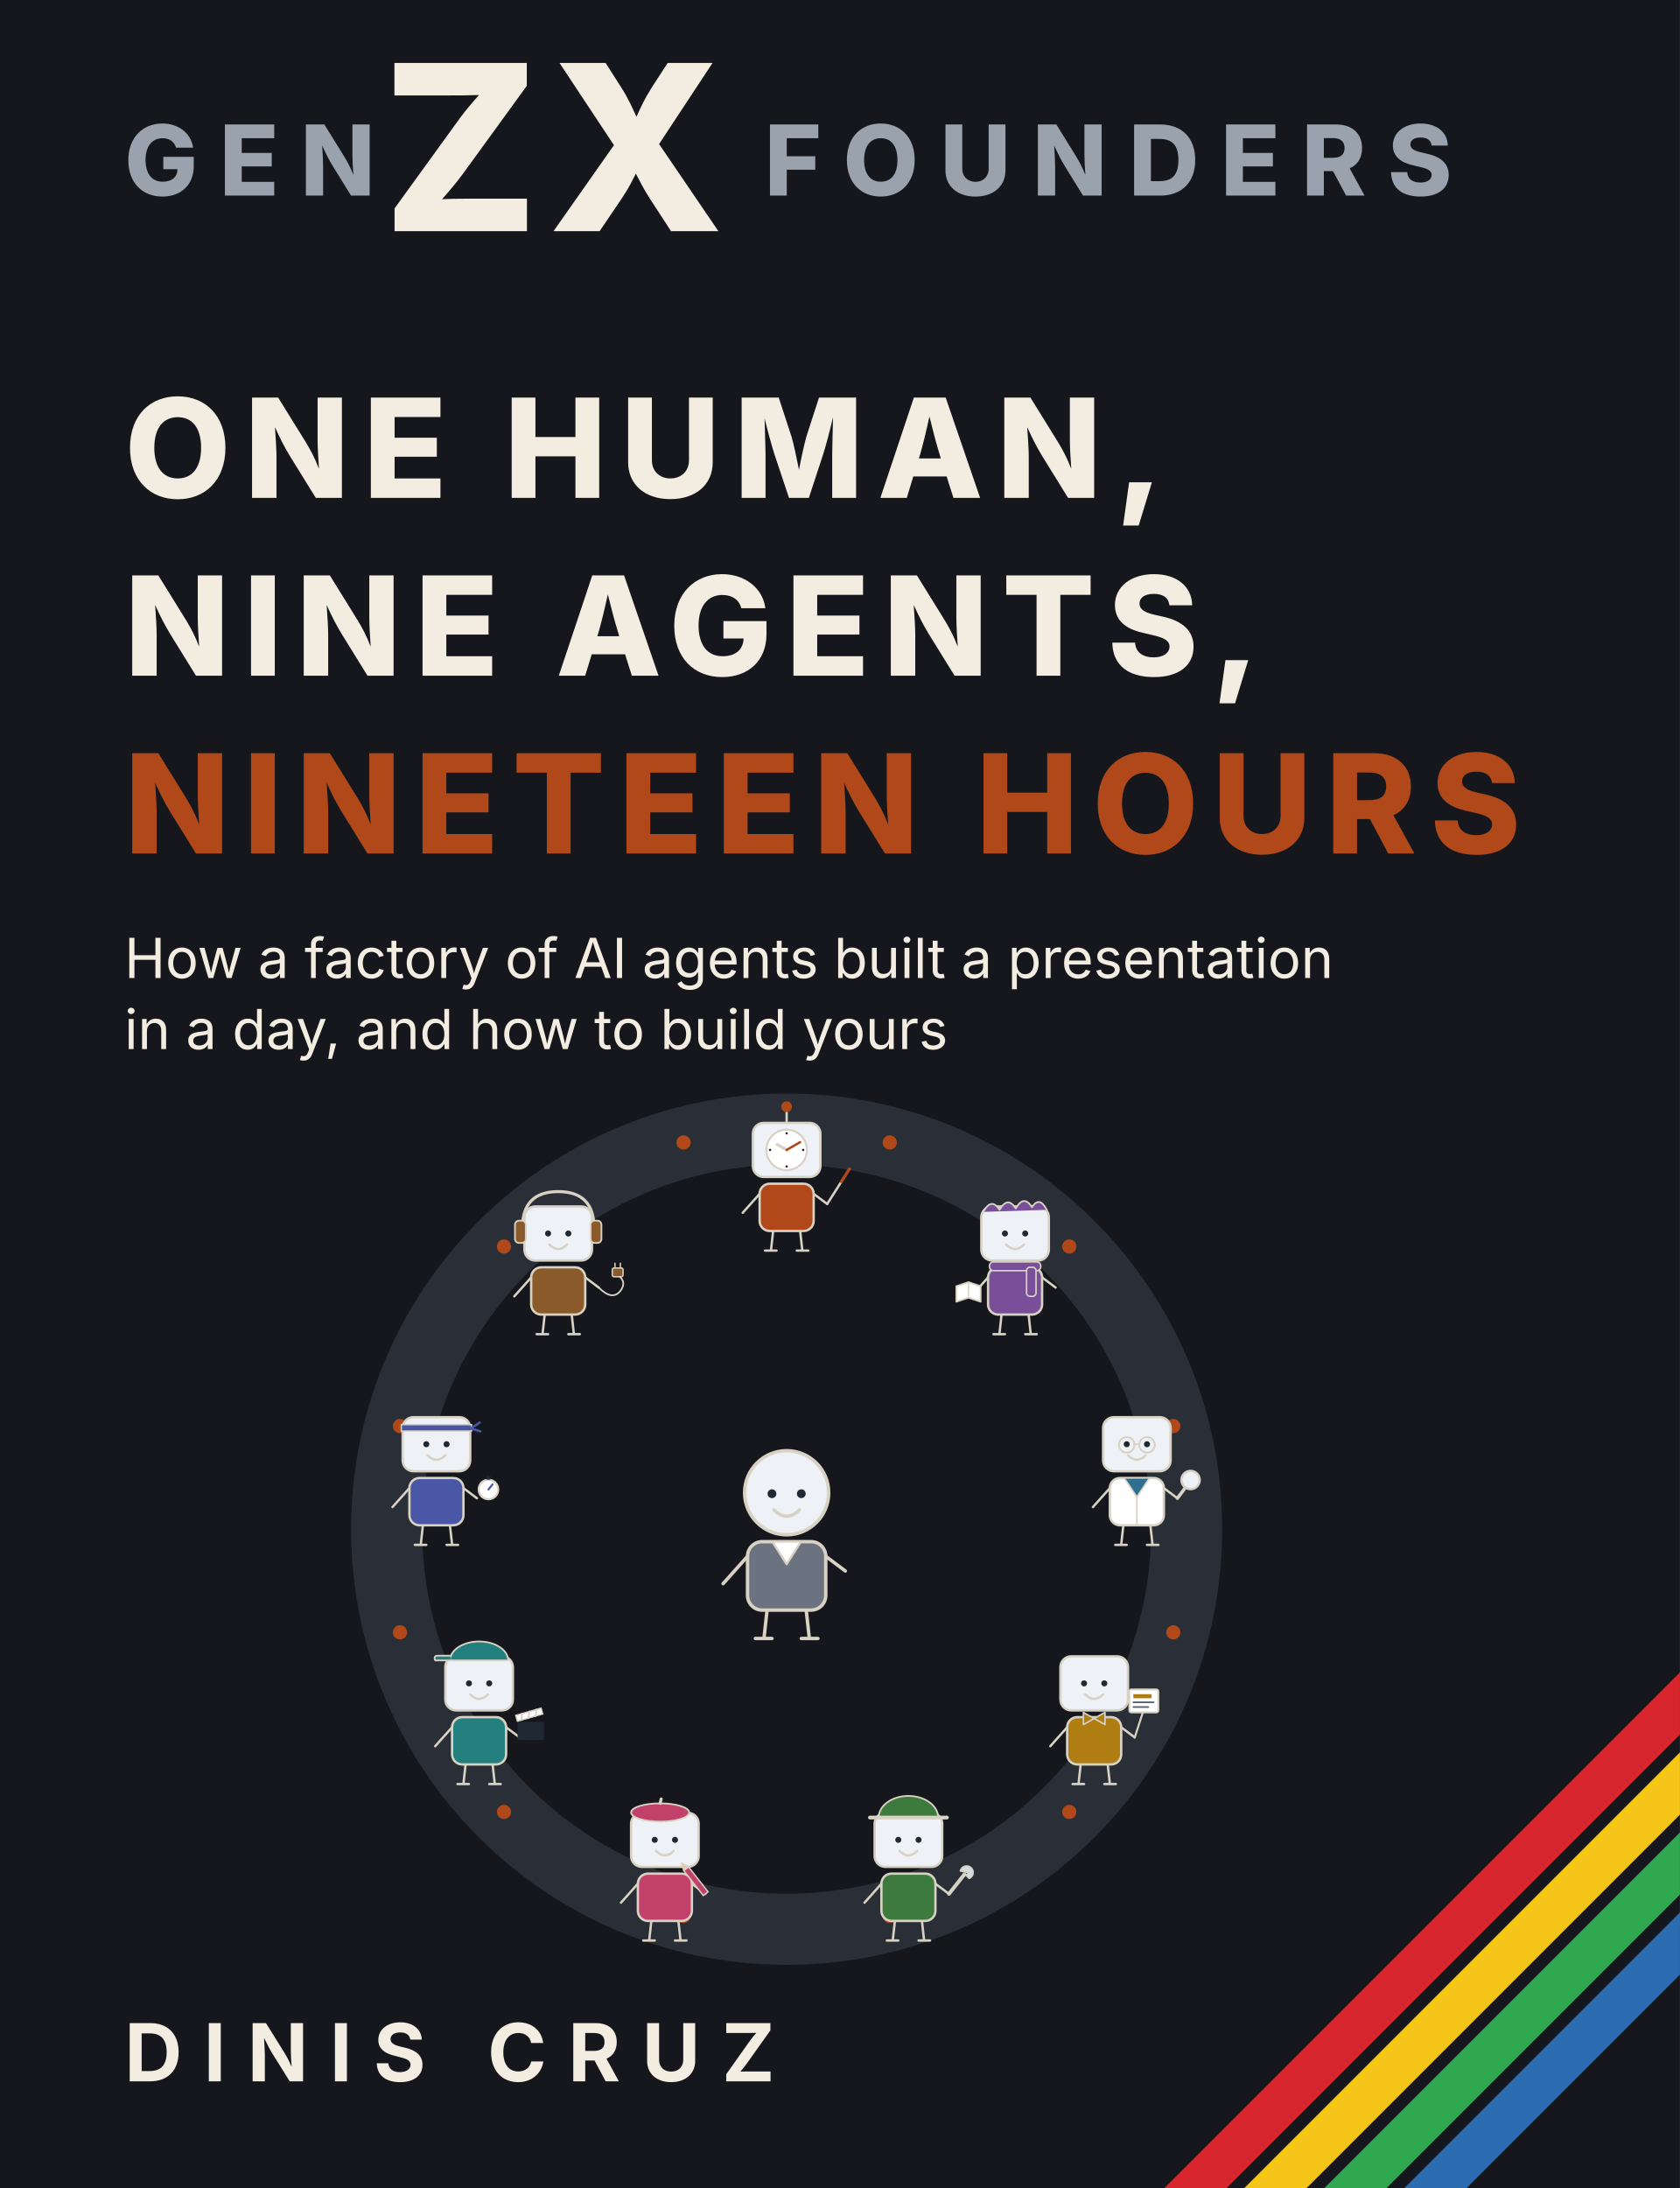
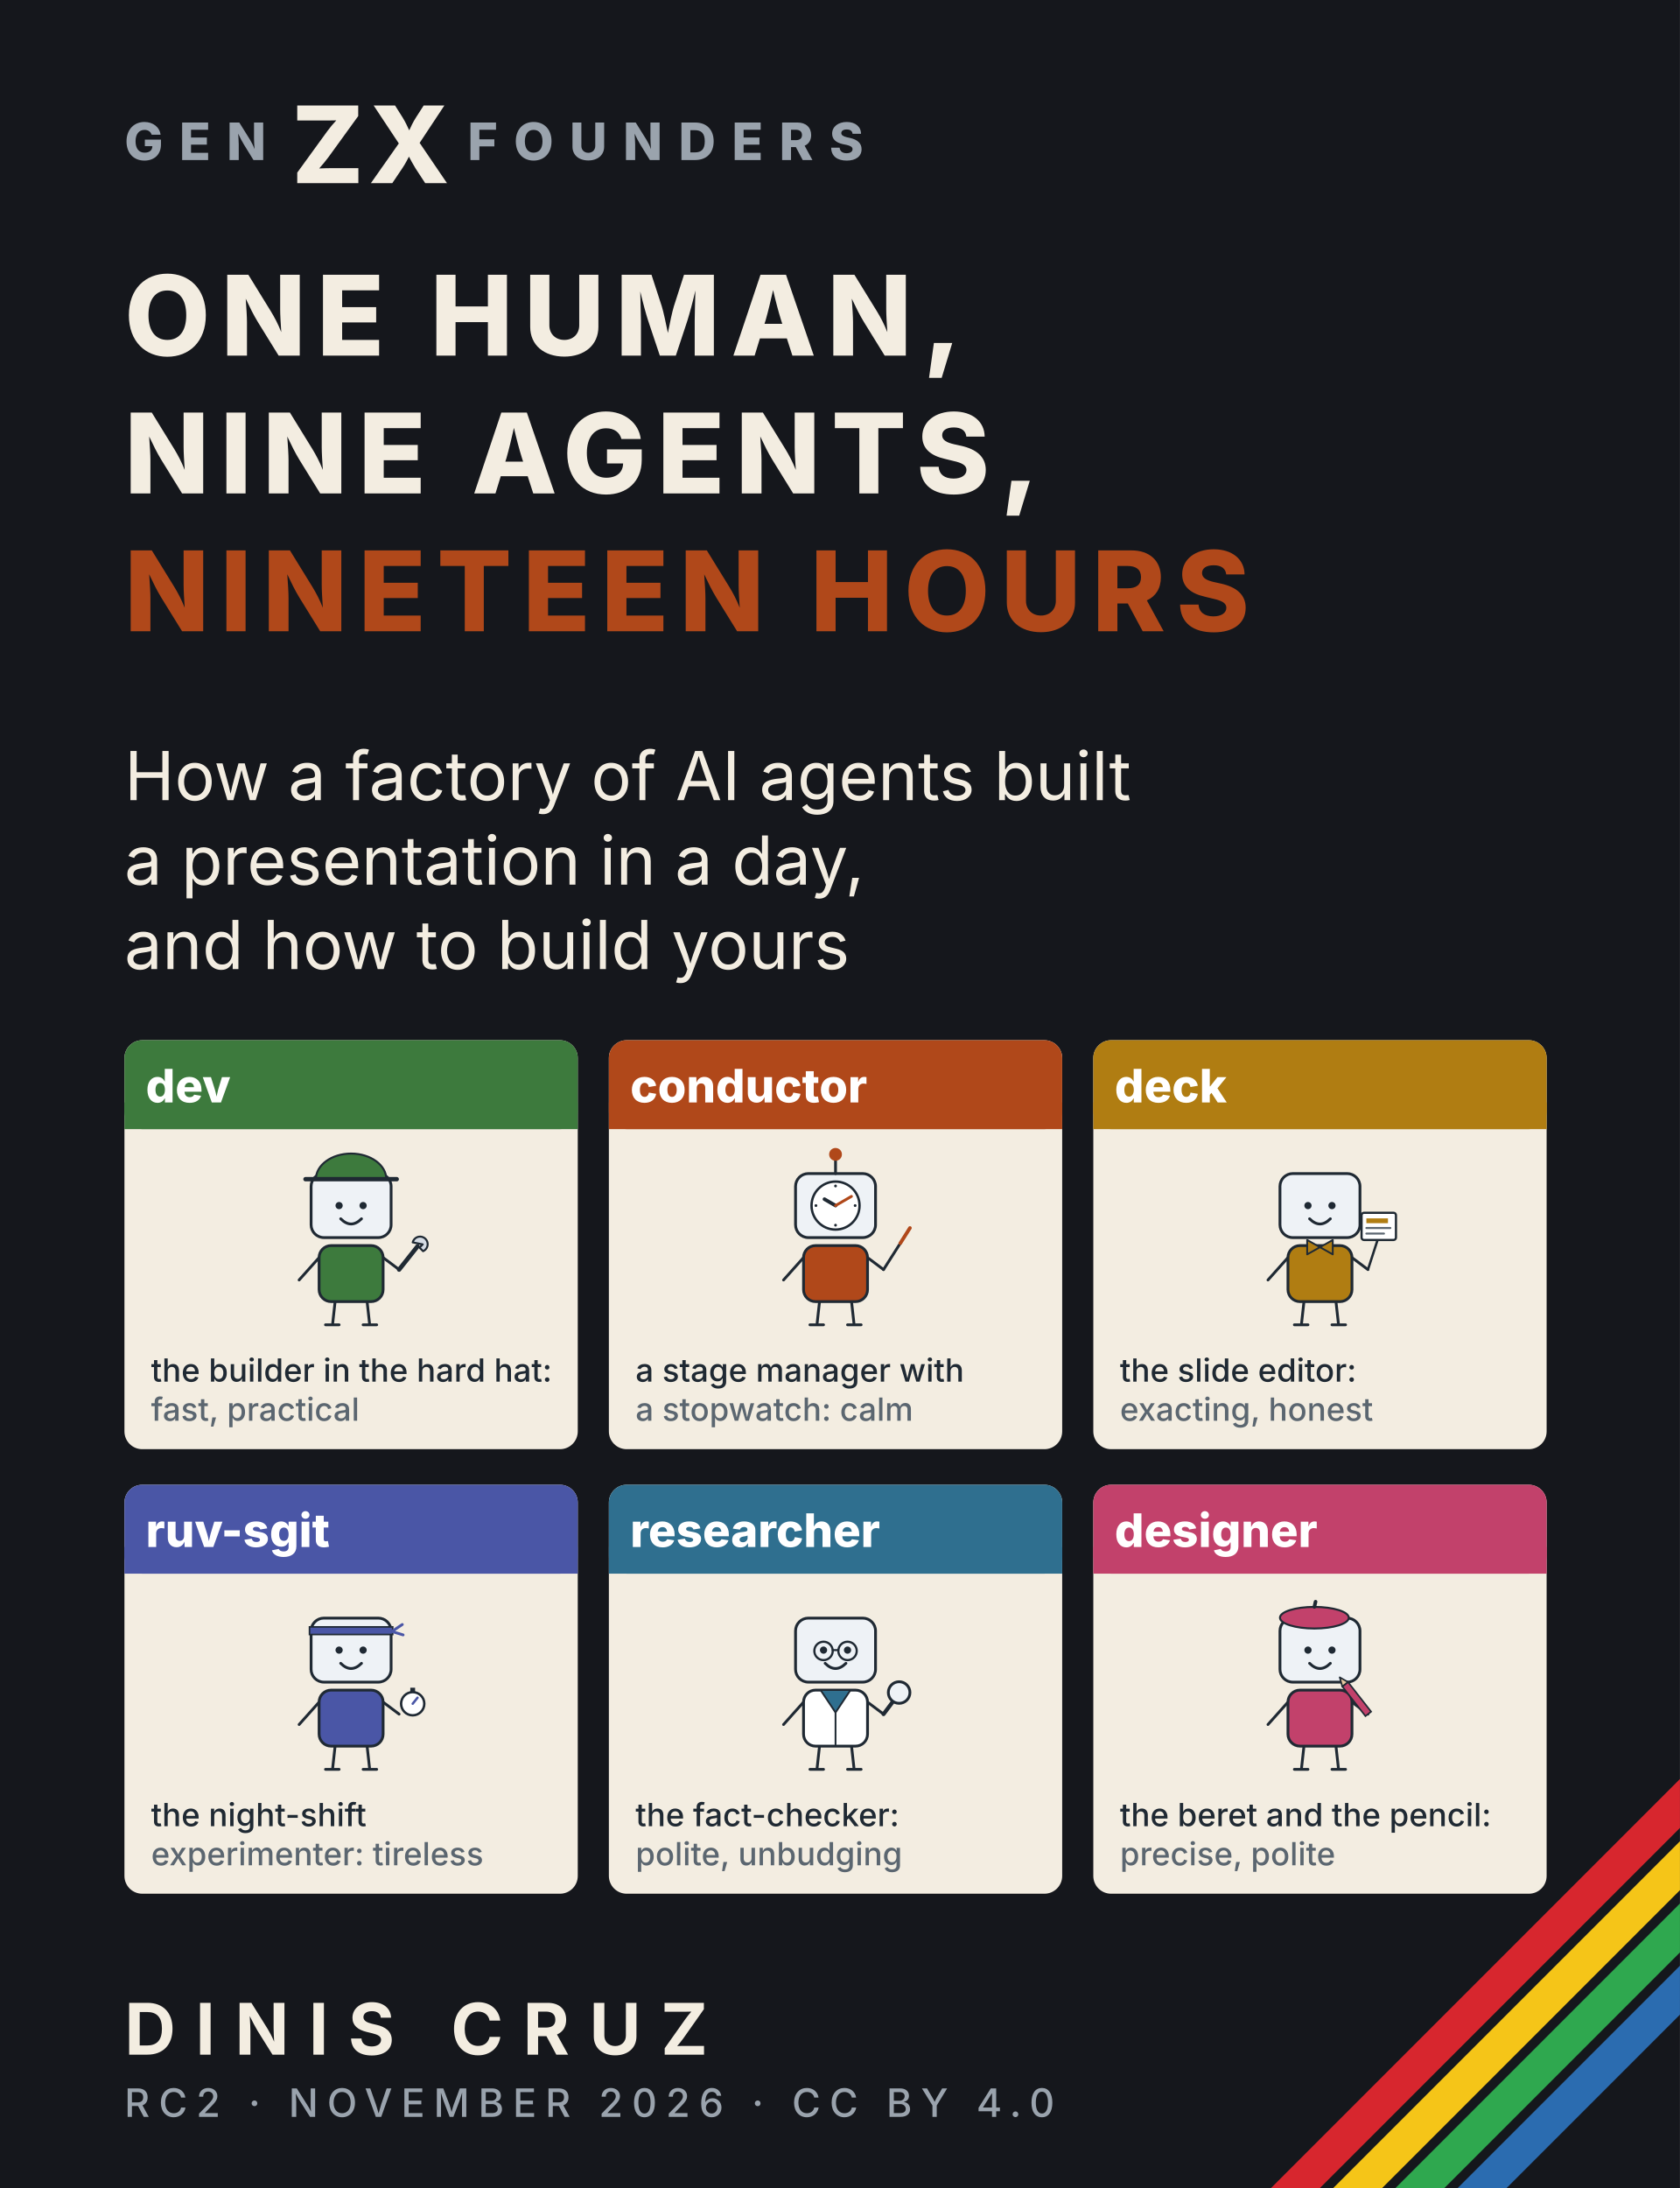
- <svg xmlns="http://www.w3.org/2000/svg" width="189.0mm" height="246.1mm" viewBox="0 0 189.0 246.1" role="img" aria-label="Cover: One Human, Nine Agents, Nineteen Hours. How a factory of AI agents built a presentation in a day, and how to build yours. Gen ZX Founders. Dinis Cruz.">
+ <svg xmlns="http://www.w3.org/2000/svg" width="189.0mm" height="246.1mm" viewBox="0 0 189.0 246.1" role="img" aria-label="Cover: Gen ZX Founders. One Human, Nine Agents, Nineteen Hours. How a factory of AI agents built a presentation in a day, and how to build yours. Six of the cast: dev, conductor, deck, ruv-sgit, researcher, designer. Dinis Cruz. RC2, November 2026, CC BY 4.0.">
  <rect width="189.0" height="246.1" fill="#15171c" />
-   <circle cx="88.5" cy="172" r="45" fill="none" stroke="#2a2e36" stroke-width="8" />
-   <circle cx="132.0" cy="183.6" r=".8" fill="#b0481a" />
-   <circle cx="120.3" cy="203.8" r=".8" fill="#b0481a" />
-   <circle cx="100.1" cy="215.5" r=".8" fill="#b0481a" />
-   <circle cx="76.9" cy="215.5" r=".8" fill="#b0481a" />
-   <circle cx="56.7" cy="203.8" r=".8" fill="#b0481a" />
-   <circle cx="45.0" cy="183.6" r=".8" fill="#b0481a" />
-   <circle cx="45.0" cy="160.4" r=".8" fill="#b0481a" />
-   <circle cx="56.7" cy="140.2" r=".8" fill="#b0481a" />
-   <circle cx="76.9" cy="128.5" r=".8" fill="#b0481a" />
-   <circle cx="100.1" cy="128.5" r=".8" fill="#b0481a" />
-   <circle cx="120.3" cy="140.2" r=".8" fill="#b0481a" />
-   <circle cx="132.0" cy="160.4" r=".8" fill="#b0481a" />
-   <g transform="translate(80.9 122.5) scale(0.38)">
-     <line x1="12.00" y1="31.00" x2="7.00" y2="36.60" stroke="#d8d2c4" stroke-width="0.7" stroke-linecap="round" />
-     <line x1="28.00" y1="31.00" x2="32.00" y2="34.00" stroke="#d8d2c4" stroke-width="0.7" stroke-linecap="round" />
-     <line x1="16.00" y1="42.00" x2="15.40" y2="47.40" stroke="#d8d2c4" stroke-width="0.7" stroke-linecap="round" />
-     <line x1="24.00" y1="42.00" x2="24.60" y2="47.40" stroke="#d8d2c4" stroke-width="0.7" stroke-linecap="round" />
-     <line x1="13.60" y1="47.80" x2="17.00" y2="47.80" stroke="#d8d2c4" stroke-width="0.7" stroke-linecap="round" />
-     <line x1="23.00" y1="47.80" x2="26.40" y2="47.80" stroke="#d8d2c4" stroke-width="0.7" stroke-linecap="round" />
-     <rect x="12" y="28" width="16" height="14" rx="3" fill="#b0481a" stroke="#d8d2c4" stroke-width="0.7" />
-     <rect x="10" y="10" width="20" height="16" rx="3.2" fill="#eef2f6" stroke="#d8d2c4" stroke-width="0.7" />
-     <circle cx="20" cy="18" r="6" fill="#ffffff" stroke="#d8d2c4" stroke-width=".6" />
+   <text x="14.0" y="18.0" font-family="Inter, Helvetica, Arial, sans-serif" font-size="5.8" font-weight="800" fill="#9aa3ad" text-anchor="start" letter-spacing="1.8">GEN</text>
+   <text x="32.8" y="20.6" font-family="Inter, Helvetica, Arial, sans-serif" font-size="12" font-weight="800" fill="#f3ede1" text-anchor="start" letter-spacing="0.5">ZX</text>
+   <text x="52.6" y="18.0" font-family="Inter, Helvetica, Arial, sans-serif" font-size="5.8" font-weight="800" fill="#9aa3ad" text-anchor="start" letter-spacing="1.8">FOUNDERS</text>
+   <text x="14.0" y="40.0" font-family="Inter, Helvetica, Arial, sans-serif" font-size="12.5" font-weight="800" fill="#f3ede1" text-anchor="start" letter-spacing="1.2">ONE HUMAN,</text>
+   <text x="14.0" y="55.5" font-family="Inter, Helvetica, Arial, sans-serif" font-size="12.5" font-weight="800" fill="#f3ede1" text-anchor="start" letter-spacing="1.2">NINE AGENTS,</text>
+   <text x="14.0" y="71.0" font-family="Inter, Helvetica, Arial, sans-serif" font-size="12.5" font-weight="800" fill="#b0481a" text-anchor="start" letter-spacing="1.2">NINETEEN HOURS</text>
+   <text x="14.0" y="90.0" font-family="Inter, Helvetica, Arial, sans-serif" font-size="7.6" font-weight="400" fill="#f3ede1" text-anchor="start" letter-spacing="0">How a factory of AI agents built</text>
+   <text x="14.0" y="99.5" font-family="Inter, Helvetica, Arial, sans-serif" font-size="7.6" font-weight="400" fill="#f3ede1" text-anchor="start" letter-spacing="0">a presentation in a day,</text>
+   <text x="14.0" y="109.0" font-family="Inter, Helvetica, Arial, sans-serif" font-size="7.6" font-weight="400" fill="#f3ede1" text-anchor="start" letter-spacing="0">and how to build yours</text>
+   <rect x="14.0" y="117" width="51" height="46" rx="2" fill="#f3ede1" />
+   <rect x="14.0" y="117" width="51" height="10" rx="2" fill="#3d7a3d" />
+   <rect x="14.0" y="124" width="51" height="3" fill="#3d7a3d" />
+   <text x="16.4" y="124.0" font-family="Inter, Helvetica, Arial, sans-serif" font-size="5.2" font-weight="800" fill="#fff" text-anchor="start" letter-spacing="0">dev</text>
+   <g transform="translate(30.5 127.5) scale(.45)">
+     <line x1="12.00" y1="31.00" x2="7.00" y2="36.60" stroke="#1f2933" stroke-width="0.7" stroke-linecap="round" />
+     <line x1="28.00" y1="31.00" x2="32.00" y2="34.00" stroke="#1f2933" stroke-width="0.7" stroke-linecap="round" />
+     <line x1="16.00" y1="42.00" x2="15.40" y2="47.40" stroke="#1f2933" stroke-width="0.7" stroke-linecap="round" />
+     <line x1="24.00" y1="42.00" x2="24.60" y2="47.40" stroke="#1f2933" stroke-width="0.7" stroke-linecap="round" />
+     <line x1="13.60" y1="47.80" x2="17.00" y2="47.80" stroke="#1f2933" stroke-width="0.7" stroke-linecap="round" />
+     <line x1="23.00" y1="47.80" x2="26.40" y2="47.80" stroke="#1f2933" stroke-width="0.7" stroke-linecap="round" />
+     <rect x="12" y="28" width="16" height="14" rx="3" fill="#3d7a3d" stroke="#1f2933" stroke-width="0.7" />
+     <rect x="10" y="10" width="20" height="16" rx="3.2" fill="#eef2f6" stroke="#1f2933" stroke-width="0.7" />
+     <circle cx="17" cy="18" r=".9" fill="#1f2933" />
+     <circle cx="23" cy="18" r=".9" fill="#1f2933" />
+     <path d="M17.4 21.3 Q20 23.9 22.6 21.3" fill="none" stroke="#1f2933" stroke-width="0.7" stroke-linecap="round" stroke-linejoin="round" />
+     <path d="M11.2 11.4 a8.8 6.4 0 0 1 17.6 0 z" fill="#3d7a3d" stroke="#1f2933" stroke-width="0.5" stroke-linecap="round" stroke-linejoin="round" />
+     <line x1="8.60" y1="11.40" x2="31.40" y2="11.40" stroke="#1f2933" stroke-width="1.1" stroke-linecap="round" />
+     <line x1="32.00" y1="34.00" x2="36.60" y2="28.20" stroke="#1f2933" stroke-width="1.1" stroke-linecap="round" />
+     <path d="M35.4 27.2 a1.9 1.9 0 1 1 2.6 2.2 l-.9 -.9 l.8 -.8 z" fill="#d5dce4" stroke="#1f2933" stroke-width="0.5" stroke-linecap="round" stroke-linejoin="round" />
+   </g>
+   <text x="17.0" y="155.4" font-family="Inter, Helvetica, Arial, sans-serif" font-size="3.6" font-weight="500" fill="#1f2933" text-anchor="start" letter-spacing="0">the builder in the hard hat:</text>
+   <text x="17.0" y="159.8" font-family="Inter, Helvetica, Arial, sans-serif" font-size="3.6" font-weight="500" fill="#5b6670" text-anchor="start" letter-spacing="0">fast, practical</text>
+   <rect x="68.5" y="117" width="51" height="46" rx="2" fill="#f3ede1" />
+   <rect x="68.5" y="117" width="51" height="10" rx="2" fill="#b0481a" />
+   <rect x="68.5" y="124" width="51" height="3" fill="#b0481a" />
+   <text x="70.9" y="124.0" font-family="Inter, Helvetica, Arial, sans-serif" font-size="5.2" font-weight="800" fill="#fff" text-anchor="start" letter-spacing="0">conductor</text>
+   <g transform="translate(85.0 127.5) scale(.45)">
+     <line x1="12.00" y1="31.00" x2="7.00" y2="36.60" stroke="#1f2933" stroke-width="0.7" stroke-linecap="round" />
+     <line x1="28.00" y1="31.00" x2="32.00" y2="34.00" stroke="#1f2933" stroke-width="0.7" stroke-linecap="round" />
+     <line x1="16.00" y1="42.00" x2="15.40" y2="47.40" stroke="#1f2933" stroke-width="0.7" stroke-linecap="round" />
+     <line x1="24.00" y1="42.00" x2="24.60" y2="47.40" stroke="#1f2933" stroke-width="0.7" stroke-linecap="round" />
+     <line x1="13.60" y1="47.80" x2="17.00" y2="47.80" stroke="#1f2933" stroke-width="0.7" stroke-linecap="round" />
+     <line x1="23.00" y1="47.80" x2="26.40" y2="47.80" stroke="#1f2933" stroke-width="0.7" stroke-linecap="round" />
+     <rect x="12" y="28" width="16" height="14" rx="3" fill="#b0481a" stroke="#1f2933" stroke-width="0.7" />
+     <rect x="10" y="10" width="20" height="16" rx="3.2" fill="#eef2f6" stroke="#1f2933" stroke-width="0.7" />
+     <circle cx="20" cy="18" r="6" fill="#ffffff" stroke="#1f2933" stroke-width=".6" />
    <circle cx="24.90" cy="18.00" r=".35" fill="#1f2933" />
    <circle cx="20.00" cy="22.90" r=".35" fill="#1f2933" />
    <circle cx="15.10" cy="18.00" r=".35" fill="#1f2933" />
    <circle cx="20.00" cy="13.10" r=".35" fill="#1f2933" />
-     <line x1="20.00" y1="18.00" x2="17.23" y2="16.40" stroke="#d8d2c4" stroke-width="0.9" stroke-linecap="round" />
+     <line x1="20.00" y1="18.00" x2="17.23" y2="16.40" stroke="#1f2933" stroke-width="0.9" stroke-linecap="round" />
    <line x1="20.00" y1="18.00" x2="23.98" y2="15.70" stroke="#b0481a" stroke-width="0.7" stroke-linecap="round" />
-     <line x1="20.00" y1="10.00" x2="20.00" y2="6.40" stroke="#d8d2c4" stroke-width="0.7" stroke-linecap="round" />
+     <line x1="20.00" y1="10.00" x2="20.00" y2="6.40" stroke="#1f2933" stroke-width="0.7" stroke-linecap="round" />
    <circle cx="20" cy="5.2" r="1.6" fill="#b0481a" />
-     <line x1="32.00" y1="34.00" x2="36.20" y2="27.40" stroke="#d8d2c4" stroke-width="0.7" stroke-linecap="round" />
+     <line x1="32.00" y1="34.00" x2="36.20" y2="27.40" stroke="#1f2933" stroke-width="0.7" stroke-linecap="round" />
    <line x1="36.20" y1="27.40" x2="38.60" y2="23.60" stroke="#b0481a" stroke-width="0.9" stroke-linecap="round" />
  </g>
-   <g transform="translate(106.6 131.9) scale(0.38)">
-     <line x1="12.00" y1="31.00" x2="7.00" y2="36.60" stroke="#d8d2c4" stroke-width="0.7" stroke-linecap="round" />
-     <line x1="28.00" y1="31.00" x2="32.00" y2="34.00" stroke="#d8d2c4" stroke-width="0.7" stroke-linecap="round" />
-     <line x1="16.00" y1="42.00" x2="15.40" y2="47.40" stroke="#d8d2c4" stroke-width="0.7" stroke-linecap="round" />
-     <line x1="24.00" y1="42.00" x2="24.60" y2="47.40" stroke="#d8d2c4" stroke-width="0.7" stroke-linecap="round" />
-     <line x1="13.60" y1="47.80" x2="17.00" y2="47.80" stroke="#d8d2c4" stroke-width="0.7" stroke-linecap="round" />
-     <line x1="23.00" y1="47.80" x2="26.40" y2="47.80" stroke="#d8d2c4" stroke-width="0.7" stroke-linecap="round" />
-     <rect x="12" y="28" width="16" height="14" rx="3" fill="#7a4f9a" stroke="#d8d2c4" stroke-width="0.7" />
-     <rect x="12.4" y="26.4" width="15.2" height="2.6" rx="1.2" fill="#7a4f9a" stroke="#d8d2c4" stroke-width=".45" />
-     <rect x="23.4" y="28" width="2.8" height="8.6" rx="1" fill="#7a4f9a" stroke="#d8d2c4" stroke-width=".45" />
-     <rect x="10" y="10" width="20" height="16" rx="3.2" fill="#eef2f6" stroke="#d8d2c4" stroke-width="0.7" />
+   <text x="71.5" y="155.4" font-family="Inter, Helvetica, Arial, sans-serif" font-size="3.6" font-weight="500" fill="#1f2933" text-anchor="start" letter-spacing="0">a stage manager with</text>
+   <text x="71.5" y="159.8" font-family="Inter, Helvetica, Arial, sans-serif" font-size="3.6" font-weight="500" fill="#5b6670" text-anchor="start" letter-spacing="0">a stopwatch: calm</text>
+   <rect x="123.0" y="117" width="51" height="46" rx="2" fill="#f3ede1" />
+   <rect x="123.0" y="117" width="51" height="10" rx="2" fill="#b07d12" />
+   <rect x="123.0" y="124" width="51" height="3" fill="#b07d12" />
+   <text x="125.4" y="124.0" font-family="Inter, Helvetica, Arial, sans-serif" font-size="5.2" font-weight="800" fill="#fff" text-anchor="start" letter-spacing="0">deck</text>
+   <g transform="translate(139.5 127.5) scale(.45)">
+     <line x1="12.00" y1="31.00" x2="7.00" y2="36.60" stroke="#1f2933" stroke-width="0.7" stroke-linecap="round" />
+     <line x1="28.00" y1="31.00" x2="32.00" y2="34.00" stroke="#1f2933" stroke-width="0.7" stroke-linecap="round" />
+     <line x1="16.00" y1="42.00" x2="15.40" y2="47.40" stroke="#1f2933" stroke-width="0.7" stroke-linecap="round" />
+     <line x1="24.00" y1="42.00" x2="24.60" y2="47.40" stroke="#1f2933" stroke-width="0.7" stroke-linecap="round" />
+     <line x1="13.60" y1="47.80" x2="17.00" y2="47.80" stroke="#1f2933" stroke-width="0.7" stroke-linecap="round" />
+     <line x1="23.00" y1="47.80" x2="26.40" y2="47.80" stroke="#1f2933" stroke-width="0.7" stroke-linecap="round" />
+     <rect x="12" y="28" width="16" height="14" rx="3" fill="#b07d12" stroke="#1f2933" stroke-width="0.7" />
+     <path d="M20 28.4 l-3.2 -1.8 v3.6 z M20 28.4 l3.2 -1.8 v3.6 z" fill="#b07d12" stroke="#1f2933" stroke-width="0.45" stroke-linecap="round" stroke-linejoin="round" />
+     <rect x="10" y="10" width="20" height="16" rx="3.2" fill="#eef2f6" stroke="#1f2933" stroke-width="0.7" />
    <circle cx="17" cy="18" r=".9" fill="#1f2933" />
    <circle cx="23" cy="18" r=".9" fill="#1f2933" />
-     <path d="M17.4 21.3 Q20 23.9 22.6 21.3" fill="none" stroke="#d8d2c4" stroke-width="0.7" stroke-linecap="round" stroke-linejoin="round" />
-     <path d="M10.6 11.6 q2.4 -4.4 4.8 -.6 q2.4 -4.2 4.8 -.4 q2.4 -4.2 4.8 -.4 q2.2 -3.4 4.4 .8" fill="#7a4f9a" stroke="#d8d2c4" stroke-width="0.5" stroke-linecap="round" stroke-linejoin="round" />
-     <path d="M2.6 33.6 l3.6 -1.2 l3.6 1.2 v4.6 l-3.6 -1.2 l-3.6 1.2 z" fill="#ffffff" stroke="#d8d2c4" stroke-width="0.5" stroke-linecap="round" stroke-linejoin="round" />
-     <line x1="6.20" y1="32.40" x2="6.20" y2="37.00" stroke="#d8d2c4" stroke-width="0.4" stroke-linecap="round" />
-   </g>
-   <g transform="translate(120.3 155.6) scale(0.38)">
-     <line x1="12.00" y1="31.00" x2="7.00" y2="36.60" stroke="#d8d2c4" stroke-width="0.7" stroke-linecap="round" />
-     <line x1="28.00" y1="31.00" x2="32.00" y2="34.00" stroke="#d8d2c4" stroke-width="0.7" stroke-linecap="round" />
-     <line x1="16.00" y1="42.00" x2="15.40" y2="47.40" stroke="#d8d2c4" stroke-width="0.7" stroke-linecap="round" />
-     <line x1="24.00" y1="42.00" x2="24.60" y2="47.40" stroke="#d8d2c4" stroke-width="0.7" stroke-linecap="round" />
-     <line x1="13.60" y1="47.80" x2="17.00" y2="47.80" stroke="#d8d2c4" stroke-width="0.7" stroke-linecap="round" />
-     <line x1="23.00" y1="47.80" x2="26.40" y2="47.80" stroke="#d8d2c4" stroke-width="0.7" stroke-linecap="round" />
-     <rect x="12" y="28" width="16" height="14" rx="3" fill="#ffffff" stroke="#d8d2c4" stroke-width="0.7" />
-     <path d="M16.4 28.2 L20 33.6 L23.6 28.2" fill="#2f6f8f" stroke="#d8d2c4" stroke-width="0.45" stroke-linecap="round" stroke-linejoin="round" />
-     <line x1="20.00" y1="33.60" x2="20.00" y2="41.60" stroke="#d8d2c4" stroke-width="0.45" stroke-linecap="round" />
-     <rect x="10" y="10" width="20" height="16" rx="3.2" fill="#eef2f6" stroke="#d8d2c4" stroke-width="0.7" />
-     <circle cx="17" cy="18" r=".9" fill="#1f2933" />
-     <circle cx="23" cy="18" r=".9" fill="#1f2933" />
-     <path d="M17.4 21.3 Q20 23.9 22.6 21.3" fill="none" stroke="#d8d2c4" stroke-width="0.7" stroke-linecap="round" stroke-linejoin="round" />
-     <circle cx="17" cy="18.2" r="2.3" fill="none" stroke="#d8d2c4" stroke-width=".55" />
-     <circle cx="23" cy="18.2" r="2.3" fill="none" stroke="#d8d2c4" stroke-width=".55" />
-     <line x1="19.30" y1="18.00" x2="20.70" y2="18.00" stroke="#d8d2c4" stroke-width="0.5" stroke-linecap="round" />
-     <line x1="32.00" y1="34.00" x2="34.40" y2="30.80" stroke="#d8d2c4" stroke-width="1" stroke-linecap="round" />
-     <circle cx="35.9" cy="28.6" r="2.7" fill="#eef2f6" stroke="#d8d2c4" stroke-width=".7" />
-   </g>
-   <g transform="translate(115.5 182.5) scale(0.38)">
-     <line x1="12.00" y1="31.00" x2="7.00" y2="36.60" stroke="#d8d2c4" stroke-width="0.7" stroke-linecap="round" />
-     <line x1="28.00" y1="31.00" x2="32.00" y2="34.00" stroke="#d8d2c4" stroke-width="0.7" stroke-linecap="round" />
-     <line x1="16.00" y1="42.00" x2="15.40" y2="47.40" stroke="#d8d2c4" stroke-width="0.7" stroke-linecap="round" />
-     <line x1="24.00" y1="42.00" x2="24.60" y2="47.40" stroke="#d8d2c4" stroke-width="0.7" stroke-linecap="round" />
-     <line x1="13.60" y1="47.80" x2="17.00" y2="47.80" stroke="#d8d2c4" stroke-width="0.7" stroke-linecap="round" />
-     <line x1="23.00" y1="47.80" x2="26.40" y2="47.80" stroke="#d8d2c4" stroke-width="0.7" stroke-linecap="round" />
-     <rect x="12" y="28" width="16" height="14" rx="3" fill="#b07d12" stroke="#d8d2c4" stroke-width="0.7" />
-     <path d="M20 28.4 l-3.2 -1.8 v3.6 z M20 28.4 l3.2 -1.8 v3.6 z" fill="#b07d12" stroke="#d8d2c4" stroke-width="0.45" stroke-linecap="round" stroke-linejoin="round" />
-     <rect x="10" y="10" width="20" height="16" rx="3.2" fill="#eef2f6" stroke="#d8d2c4" stroke-width="0.7" />
-     <circle cx="17" cy="18" r=".9" fill="#1f2933" />
-     <circle cx="23" cy="18" r=".9" fill="#1f2933" />
-     <path d="M17.4 21.3 Q20 23.9 22.6 21.3" fill="none" stroke="#d8d2c4" stroke-width="0.7" stroke-linecap="round" stroke-linejoin="round" />
-     <line x1="32.00" y1="34.00" x2="34.40" y2="26.60" stroke="#d8d2c4" stroke-width="0.6" stroke-linecap="round" />
-     <rect x="30.4" y="19.8" width="8.6" height="6.8" rx=".6" fill="#ffffff" stroke="#d8d2c4" stroke-width=".55" />
+     <path d="M17.4 21.3 Q20 23.9 22.6 21.3" fill="none" stroke="#1f2933" stroke-width="0.7" stroke-linecap="round" stroke-linejoin="round" />
+     <line x1="32.00" y1="34.00" x2="34.40" y2="26.60" stroke="#1f2933" stroke-width="0.6" stroke-linecap="round" />
+     <rect x="30.4" y="19.8" width="8.6" height="6.8" rx=".6" fill="#ffffff" stroke="#1f2933" stroke-width=".55" />
    <rect x="31.6" y="21.2" width="5.4" height="1.2" fill="#b07d12" />
    <line x1="31.60" y1="23.60" x2="37.60" y2="23.60" stroke="#5b6670" stroke-width="0.5" stroke-linecap="round" />
    <line x1="31.60" y1="25.00" x2="36.00" y2="25.00" stroke="#5b6670" stroke-width="0.5" stroke-linecap="round" />
  </g>
-   <g transform="translate(94.6 200.1) scale(0.38)">
-     <line x1="12.00" y1="31.00" x2="7.00" y2="36.60" stroke="#d8d2c4" stroke-width="0.7" stroke-linecap="round" />
-     <line x1="28.00" y1="31.00" x2="32.00" y2="34.00" stroke="#d8d2c4" stroke-width="0.7" stroke-linecap="round" />
-     <line x1="16.00" y1="42.00" x2="15.40" y2="47.40" stroke="#d8d2c4" stroke-width="0.7" stroke-linecap="round" />
-     <line x1="24.00" y1="42.00" x2="24.60" y2="47.40" stroke="#d8d2c4" stroke-width="0.7" stroke-linecap="round" />
-     <line x1="13.60" y1="47.80" x2="17.00" y2="47.80" stroke="#d8d2c4" stroke-width="0.7" stroke-linecap="round" />
-     <line x1="23.00" y1="47.80" x2="26.40" y2="47.80" stroke="#d8d2c4" stroke-width="0.7" stroke-linecap="round" />
-     <rect x="12" y="28" width="16" height="14" rx="3" fill="#3d7a3d" stroke="#d8d2c4" stroke-width="0.7" />
-     <rect x="10" y="10" width="20" height="16" rx="3.2" fill="#eef2f6" stroke="#d8d2c4" stroke-width="0.7" />
+   <text x="126.0" y="155.4" font-family="Inter, Helvetica, Arial, sans-serif" font-size="3.6" font-weight="500" fill="#1f2933" text-anchor="start" letter-spacing="0">the slide editor:</text>
+   <text x="126.0" y="159.8" font-family="Inter, Helvetica, Arial, sans-serif" font-size="3.6" font-weight="500" fill="#5b6670" text-anchor="start" letter-spacing="0">exacting, honest</text>
+   <rect x="14.0" y="167" width="51" height="46" rx="2" fill="#f3ede1" />
+   <rect x="14.0" y="167" width="51" height="10" rx="2" fill="#4a56a6" />
+   <rect x="14.0" y="174" width="51" height="3" fill="#4a56a6" />
+   <text x="16.4" y="174.0" font-family="Inter, Helvetica, Arial, sans-serif" font-size="5.2" font-weight="800" fill="#fff" text-anchor="start" letter-spacing="0">ruv-sgit</text>
+   <g transform="translate(30.5 177.5) scale(.45)">
+     <line x1="12.00" y1="31.00" x2="7.00" y2="36.60" stroke="#1f2933" stroke-width="0.7" stroke-linecap="round" />
+     <line x1="28.00" y1="31.00" x2="32.00" y2="34.00" stroke="#1f2933" stroke-width="0.7" stroke-linecap="round" />
+     <line x1="16.00" y1="42.00" x2="15.40" y2="47.40" stroke="#1f2933" stroke-width="0.7" stroke-linecap="round" />
+     <line x1="24.00" y1="42.00" x2="24.60" y2="47.40" stroke="#1f2933" stroke-width="0.7" stroke-linecap="round" />
+     <line x1="13.60" y1="47.80" x2="17.00" y2="47.80" stroke="#1f2933" stroke-width="0.7" stroke-linecap="round" />
+     <line x1="23.00" y1="47.80" x2="26.40" y2="47.80" stroke="#1f2933" stroke-width="0.7" stroke-linecap="round" />
+     <rect x="12" y="28" width="16" height="14" rx="3" fill="#4a56a6" stroke="#1f2933" stroke-width="0.7" />
+     <rect x="10" y="10" width="20" height="16" rx="3.2" fill="#eef2f6" stroke="#1f2933" stroke-width="0.7" />
    <circle cx="17" cy="18" r=".9" fill="#1f2933" />
    <circle cx="23" cy="18" r=".9" fill="#1f2933" />
-     <path d="M17.4 21.3 Q20 23.9 22.6 21.3" fill="none" stroke="#d8d2c4" stroke-width="0.7" stroke-linecap="round" stroke-linejoin="round" />
-     <path d="M11.2 11.4 a8.8 6.4 0 0 1 17.6 0 z" fill="#3d7a3d" stroke="#d8d2c4" stroke-width="0.5" stroke-linecap="round" stroke-linejoin="round" />
-     <line x1="8.60" y1="11.40" x2="31.40" y2="11.40" stroke="#d8d2c4" stroke-width="1.1" stroke-linecap="round" />
-     <line x1="32.00" y1="34.00" x2="36.60" y2="28.20" stroke="#d8d2c4" stroke-width="1.1" stroke-linecap="round" />
-     <path d="M35.4 27.2 a1.9 1.9 0 1 1 2.6 2.2 l-.9 -.9 l.8 -.8 z" fill="#d5dce4" stroke="#d8d2c4" stroke-width="0.5" stroke-linecap="round" stroke-linejoin="round" />
-   </g>
-   <g transform="translate(67.2 200.1) scale(0.38)">
-     <line x1="12.00" y1="31.00" x2="7.00" y2="36.60" stroke="#d8d2c4" stroke-width="0.7" stroke-linecap="round" />
-     <line x1="28.00" y1="31.00" x2="32.00" y2="34.00" stroke="#d8d2c4" stroke-width="0.7" stroke-linecap="round" />
-     <line x1="16.00" y1="42.00" x2="15.40" y2="47.40" stroke="#d8d2c4" stroke-width="0.7" stroke-linecap="round" />
-     <line x1="24.00" y1="42.00" x2="24.60" y2="47.40" stroke="#d8d2c4" stroke-width="0.7" stroke-linecap="round" />
-     <line x1="13.60" y1="47.80" x2="17.00" y2="47.80" stroke="#d8d2c4" stroke-width="0.7" stroke-linecap="round" />
-     <line x1="23.00" y1="47.80" x2="26.40" y2="47.80" stroke="#d8d2c4" stroke-width="0.7" stroke-linecap="round" />
-     <rect x="12" y="28" width="16" height="14" rx="3" fill="#c2416b" stroke="#d8d2c4" stroke-width="0.7" />
-     <rect x="10" y="10" width="20" height="16" rx="3.2" fill="#eef2f6" stroke="#d8d2c4" stroke-width="0.7" />
-     <circle cx="17" cy="18" r=".9" fill="#1f2933" />
-     <circle cx="23" cy="18" r=".9" fill="#1f2933" />
-     <path d="M17.4 21.3 Q20 23.9 22.6 21.3" fill="none" stroke="#d8d2c4" stroke-width="0.7" stroke-linecap="round" stroke-linejoin="round" />
-     <ellipse cx="18.6" cy="9.9" rx="8.6" ry="2.7" fill="#c2416b" stroke="#d8d2c4" stroke-width=".5" />
-     <line x1="18.60" y1="7.20" x2="18.90" y2="5.90" stroke="#d8d2c4" stroke-width="0.9" stroke-linecap="round" />
-     <g transform="rotate(-38 32 34)">
-       <rect x="31.2" y="24.6" width="1.8" height="9.4" fill="#c2416b" stroke="#d8d2c4" stroke-width=".4" />
-       <path d="M31.2 24.6 L32.1 22.4 L33 24.6 z" fill="#e8c9a0" stroke="#d8d2c4" stroke-width="0.4" stroke-linecap="round" stroke-linejoin="round" />
-     </g>
-   </g>
-   <g transform="translate(46.3 182.5) scale(0.38)">
-     <line x1="12.00" y1="31.00" x2="7.00" y2="36.60" stroke="#d8d2c4" stroke-width="0.7" stroke-linecap="round" />
-     <line x1="28.00" y1="31.00" x2="32.00" y2="34.00" stroke="#d8d2c4" stroke-width="0.7" stroke-linecap="round" />
-     <line x1="16.00" y1="42.00" x2="15.40" y2="47.40" stroke="#d8d2c4" stroke-width="0.7" stroke-linecap="round" />
-     <line x1="24.00" y1="42.00" x2="24.60" y2="47.40" stroke="#d8d2c4" stroke-width="0.7" stroke-linecap="round" />
-     <line x1="13.60" y1="47.80" x2="17.00" y2="47.80" stroke="#d8d2c4" stroke-width="0.7" stroke-linecap="round" />
-     <line x1="23.00" y1="47.80" x2="26.40" y2="47.80" stroke="#d8d2c4" stroke-width="0.7" stroke-linecap="round" />
-     <rect x="12" y="28" width="16" height="14" rx="3" fill="#23807f" stroke="#d8d2c4" stroke-width="0.7" />
-     <rect x="10" y="10" width="20" height="16" rx="3.2" fill="#eef2f6" stroke="#d8d2c4" stroke-width="0.7" />
-     <circle cx="17" cy="18" r=".9" fill="#1f2933" />
-     <circle cx="23" cy="18" r=".9" fill="#1f2933" />
-     <path d="M17.4 21.3 Q20 23.9 22.6 21.3" fill="none" stroke="#d8d2c4" stroke-width="0.7" stroke-linecap="round" stroke-linejoin="round" />
-     <path d="M11.4 11.2 a8.6 5.6 0 0 1 17.2 0 z" fill="#23807f" stroke="#d8d2c4" stroke-width="0.5" stroke-linecap="round" stroke-linejoin="round" />
-     <path d="M11.6 11.2 h-4.6 q-.6 -1.4 .8 -1.4 h3.8" fill="#23807f" stroke="#d8d2c4" stroke-width="0.5" stroke-linecap="round" stroke-linejoin="round" />
-     <rect x="31.4" y="29.4" width="7.8" height="5.4" rx=".4" fill="#1f2933" />
-     <g transform="rotate(-16 31.4 29.4)">
-       <rect x="31.4" y="27.4" width="7.8" height="1.8" fill="#ffffff" stroke="#d8d2c4" stroke-width=".4" />
-       <line x1="33.40" y1="27.40" x2="32.60" y2="29.20" stroke="#d8d2c4" stroke-width="0.5" stroke-linecap="round" />
-       <line x1="35.60" y1="27.40" x2="34.80" y2="29.20" stroke="#d8d2c4" stroke-width="0.5" stroke-linecap="round" />
-       <line x1="37.80" y1="27.40" x2="37.00" y2="29.20" stroke="#d8d2c4" stroke-width="0.5" stroke-linecap="round" />
-     </g>
-   </g>
-   <g transform="translate(41.5 155.6) scale(0.38)">
-     <line x1="12.00" y1="31.00" x2="7.00" y2="36.60" stroke="#d8d2c4" stroke-width="0.7" stroke-linecap="round" />
-     <line x1="28.00" y1="31.00" x2="32.00" y2="34.00" stroke="#d8d2c4" stroke-width="0.7" stroke-linecap="round" />
-     <line x1="16.00" y1="42.00" x2="15.40" y2="47.40" stroke="#d8d2c4" stroke-width="0.7" stroke-linecap="round" />
-     <line x1="24.00" y1="42.00" x2="24.60" y2="47.40" stroke="#d8d2c4" stroke-width="0.7" stroke-linecap="round" />
-     <line x1="13.60" y1="47.80" x2="17.00" y2="47.80" stroke="#d8d2c4" stroke-width="0.7" stroke-linecap="round" />
-     <line x1="23.00" y1="47.80" x2="26.40" y2="47.80" stroke="#d8d2c4" stroke-width="0.7" stroke-linecap="round" />
-     <rect x="12" y="28" width="16" height="14" rx="3" fill="#4a56a6" stroke="#d8d2c4" stroke-width="0.7" />
-     <rect x="10" y="10" width="20" height="16" rx="3.2" fill="#eef2f6" stroke="#d8d2c4" stroke-width="0.7" />
-     <circle cx="17" cy="18" r=".9" fill="#1f2933" />
-     <circle cx="23" cy="18" r=".9" fill="#1f2933" />
-     <path d="M17.4 21.3 Q20 23.9 22.6 21.3" fill="none" stroke="#d8d2c4" stroke-width="0.7" stroke-linecap="round" stroke-linejoin="round" />
-     <rect x="9.6" y="12.2" width="20.8" height="1.9" fill="#4a56a6" stroke="#d8d2c4" stroke-width=".4" />
+     <path d="M17.4 21.3 Q20 23.9 22.6 21.3" fill="none" stroke="#1f2933" stroke-width="0.7" stroke-linecap="round" stroke-linejoin="round" />
+     <rect x="9.6" y="12.2" width="20.8" height="1.9" fill="#4a56a6" stroke="#1f2933" stroke-width=".4" />
    <path d="M30.4 13.2 l2.4 -1.6 M30.4 13.4 l2.6 .8" fill="none" stroke="#4a56a6" stroke-width="0.7" stroke-linecap="round" stroke-linejoin="round" />
-     <circle cx="35.4" cy="31.4" r="2.9" fill="#ffffff" stroke="#d8d2c4" stroke-width=".6" />
+     <circle cx="35.4" cy="31.4" r="2.9" fill="#ffffff" stroke="#1f2933" stroke-width=".6" />
    <rect x="34.8" y="27.4" width="1.2" height="1.1" fill="#1f2933" />
    <line x1="35.40" y1="31.40" x2="36.60" y2="29.90" stroke="#4a56a6" stroke-width="0.6" stroke-linecap="round" />
  </g>
-   <g transform="translate(55.2 131.9) scale(0.38)">
-     <line x1="12.00" y1="31.00" x2="7.00" y2="36.60" stroke="#d8d2c4" stroke-width="0.7" stroke-linecap="round" />
-     <line x1="28.00" y1="31.00" x2="32.00" y2="34.00" stroke="#d8d2c4" stroke-width="0.7" stroke-linecap="round" />
-     <line x1="16.00" y1="42.00" x2="15.40" y2="47.40" stroke="#d8d2c4" stroke-width="0.7" stroke-linecap="round" />
-     <line x1="24.00" y1="42.00" x2="24.60" y2="47.40" stroke="#d8d2c4" stroke-width="0.7" stroke-linecap="round" />
-     <line x1="13.60" y1="47.80" x2="17.00" y2="47.80" stroke="#d8d2c4" stroke-width="0.7" stroke-linecap="round" />
-     <line x1="23.00" y1="47.80" x2="26.40" y2="47.80" stroke="#d8d2c4" stroke-width="0.7" stroke-linecap="round" />
-     <rect x="12" y="28" width="16" height="14" rx="3" fill="#8a5a2b" stroke="#d8d2c4" stroke-width="0.7" />
-     <rect x="10" y="10" width="20" height="16" rx="3.2" fill="#eef2f6" stroke="#d8d2c4" stroke-width="0.7" />
+   <text x="17.0" y="205.4" font-family="Inter, Helvetica, Arial, sans-serif" font-size="3.6" font-weight="500" fill="#1f2933" text-anchor="start" letter-spacing="0">the night-shift</text>
+   <text x="17.0" y="209.8" font-family="Inter, Helvetica, Arial, sans-serif" font-size="3.6" font-weight="500" fill="#5b6670" text-anchor="start" letter-spacing="0">experimenter: tireless</text>
+   <rect x="68.5" y="167" width="51" height="46" rx="2" fill="#f3ede1" />
+   <rect x="68.5" y="167" width="51" height="10" rx="2" fill="#2f6f8f" />
+   <rect x="68.5" y="174" width="51" height="3" fill="#2f6f8f" />
+   <text x="70.9" y="174.0" font-family="Inter, Helvetica, Arial, sans-serif" font-size="5.2" font-weight="800" fill="#fff" text-anchor="start" letter-spacing="0">researcher</text>
+   <g transform="translate(85.0 177.5) scale(.45)">
+     <line x1="12.00" y1="31.00" x2="7.00" y2="36.60" stroke="#1f2933" stroke-width="0.7" stroke-linecap="round" />
+     <line x1="28.00" y1="31.00" x2="32.00" y2="34.00" stroke="#1f2933" stroke-width="0.7" stroke-linecap="round" />
+     <line x1="16.00" y1="42.00" x2="15.40" y2="47.40" stroke="#1f2933" stroke-width="0.7" stroke-linecap="round" />
+     <line x1="24.00" y1="42.00" x2="24.60" y2="47.40" stroke="#1f2933" stroke-width="0.7" stroke-linecap="round" />
+     <line x1="13.60" y1="47.80" x2="17.00" y2="47.80" stroke="#1f2933" stroke-width="0.7" stroke-linecap="round" />
+     <line x1="23.00" y1="47.80" x2="26.40" y2="47.80" stroke="#1f2933" stroke-width="0.7" stroke-linecap="round" />
+     <rect x="12" y="28" width="16" height="14" rx="3" fill="#ffffff" stroke="#1f2933" stroke-width="0.7" />
+     <path d="M16.4 28.2 L20 33.6 L23.6 28.2" fill="#2f6f8f" stroke="#1f2933" stroke-width="0.45" stroke-linecap="round" stroke-linejoin="round" />
+     <line x1="20.00" y1="33.60" x2="20.00" y2="41.60" stroke="#1f2933" stroke-width="0.45" stroke-linecap="round" />
+     <rect x="10" y="10" width="20" height="16" rx="3.2" fill="#eef2f6" stroke="#1f2933" stroke-width="0.7" />
    <circle cx="17" cy="18" r=".9" fill="#1f2933" />
    <circle cx="23" cy="18" r=".9" fill="#1f2933" />
-     <path d="M17.4 21.3 Q20 23.9 22.6 21.3" fill="none" stroke="#d8d2c4" stroke-width="0.7" stroke-linecap="round" stroke-linejoin="round" />
-     <path d="M9.4 16.4 Q9.4 5.6 20 5.6 Q30.6 5.6 30.6 16.4" fill="none" stroke="#d8d2c4" stroke-width="0.9" stroke-linecap="round" stroke-linejoin="round" />
-     <rect x="7.2" y="14.2" width="3.2" height="6.6" rx="1.2" fill="#8a5a2b" stroke="#d8d2c4" stroke-width=".5" />
-     <rect x="29.6" y="14.2" width="3.2" height="6.6" rx="1.2" fill="#8a5a2b" stroke="#d8d2c4" stroke-width=".5" />
-     <path d="M32 34 q4 4 6.4 1 q2 -2.6 -.6 -4.6" fill="none" stroke="#d8d2c4" stroke-width="0.5" stroke-linecap="round" stroke-linejoin="round" />
-     <rect x="36" y="28.2" width="3.2" height="2.6" rx=".5" fill="#8a5a2b" stroke="#d8d2c4" stroke-width=".4" />
-     <line x1="36.80" y1="28.20" x2="36.80" y2="26.80" stroke="#d8d2c4" stroke-width="0.4" stroke-linecap="round" />
-     <line x1="38.40" y1="28.20" x2="38.40" y2="26.80" stroke="#d8d2c4" stroke-width="0.4" stroke-linecap="round" />
+     <path d="M17.4 21.3 Q20 23.9 22.6 21.3" fill="none" stroke="#1f2933" stroke-width="0.7" stroke-linecap="round" stroke-linejoin="round" />
+     <circle cx="17" cy="18.2" r="2.3" fill="none" stroke="#1f2933" stroke-width=".55" />
+     <circle cx="23" cy="18.2" r="2.3" fill="none" stroke="#1f2933" stroke-width=".55" />
+     <line x1="19.30" y1="18.00" x2="20.70" y2="18.00" stroke="#1f2933" stroke-width="0.5" stroke-linecap="round" />
+     <line x1="32.00" y1="34.00" x2="34.40" y2="30.80" stroke="#1f2933" stroke-width="1" stroke-linecap="round" />
+     <circle cx="35.9" cy="28.6" r="2.7" fill="#eef2f6" stroke="#1f2933" stroke-width=".7" />
  </g>
-   <g transform="translate(77.5 158.0) scale(0.55)">
-     <line x1="12.00" y1="31.00" x2="7.00" y2="36.60" stroke="#d8d2c4" stroke-width="0.7" stroke-linecap="round" />
-     <line x1="28.00" y1="31.00" x2="32.00" y2="34.00" stroke="#d8d2c4" stroke-width="0.7" stroke-linecap="round" />
-     <line x1="16.00" y1="42.00" x2="15.40" y2="47.40" stroke="#d8d2c4" stroke-width="0.7" stroke-linecap="round" />
-     <line x1="24.00" y1="42.00" x2="24.60" y2="47.40" stroke="#d8d2c4" stroke-width="0.7" stroke-linecap="round" />
-     <line x1="13.60" y1="47.80" x2="17.00" y2="47.80" stroke="#d8d2c4" stroke-width="0.7" stroke-linecap="round" />
-     <line x1="23.00" y1="47.80" x2="26.40" y2="47.80" stroke="#d8d2c4" stroke-width="0.7" stroke-linecap="round" />
-     <rect x="12" y="28" width="16" height="14" rx="3" fill="#6b7280" stroke="#d8d2c4" stroke-width="0.7" />
-     <path d="M17.2 28.2 L20 32.6 L22.8 28.2" fill="#ffffff" stroke="#d8d2c4" stroke-width="0.45" stroke-linecap="round" stroke-linejoin="round" />
-     <circle cx="20" cy="18" r="8.6" fill="#eef2f6" stroke="#d8d2c4" stroke-width="0.7" />
-     <g transform="translate(0 .2)">
-       <circle cx="17" cy="18" r=".9" fill="#1f2933" />
-       <circle cx="23" cy="18" r=".9" fill="#1f2933" />
-       <path d="M17.4 21.3 Q20 23.9 22.6 21.3" fill="none" stroke="#d8d2c4" stroke-width="0.7" stroke-linecap="round" stroke-linejoin="round" />
+   <text x="71.5" y="205.4" font-family="Inter, Helvetica, Arial, sans-serif" font-size="3.6" font-weight="500" fill="#1f2933" text-anchor="start" letter-spacing="0">the fact-checker:</text>
+   <text x="71.5" y="209.8" font-family="Inter, Helvetica, Arial, sans-serif" font-size="3.6" font-weight="500" fill="#5b6670" text-anchor="start" letter-spacing="0">polite, unbudging</text>
+   <rect x="123.0" y="167" width="51" height="46" rx="2" fill="#f3ede1" />
+   <rect x="123.0" y="167" width="51" height="10" rx="2" fill="#c2416b" />
+   <rect x="123.0" y="174" width="51" height="3" fill="#c2416b" />
+   <text x="125.4" y="174.0" font-family="Inter, Helvetica, Arial, sans-serif" font-size="5.2" font-weight="800" fill="#fff" text-anchor="start" letter-spacing="0">designer</text>
+   <g transform="translate(139.5 177.5) scale(.45)">
+     <line x1="12.00" y1="31.00" x2="7.00" y2="36.60" stroke="#1f2933" stroke-width="0.7" stroke-linecap="round" />
+     <line x1="28.00" y1="31.00" x2="32.00" y2="34.00" stroke="#1f2933" stroke-width="0.7" stroke-linecap="round" />
+     <line x1="16.00" y1="42.00" x2="15.40" y2="47.40" stroke="#1f2933" stroke-width="0.7" stroke-linecap="round" />
+     <line x1="24.00" y1="42.00" x2="24.60" y2="47.40" stroke="#1f2933" stroke-width="0.7" stroke-linecap="round" />
+     <line x1="13.60" y1="47.80" x2="17.00" y2="47.80" stroke="#1f2933" stroke-width="0.7" stroke-linecap="round" />
+     <line x1="23.00" y1="47.80" x2="26.40" y2="47.80" stroke="#1f2933" stroke-width="0.7" stroke-linecap="round" />
+     <rect x="12" y="28" width="16" height="14" rx="3" fill="#c2416b" stroke="#1f2933" stroke-width="0.7" />
+     <rect x="10" y="10" width="20" height="16" rx="3.2" fill="#eef2f6" stroke="#1f2933" stroke-width="0.7" />
+     <circle cx="17" cy="18" r=".9" fill="#1f2933" />
+     <circle cx="23" cy="18" r=".9" fill="#1f2933" />
+     <path d="M17.4 21.3 Q20 23.9 22.6 21.3" fill="none" stroke="#1f2933" stroke-width="0.7" stroke-linecap="round" stroke-linejoin="round" />
+     <ellipse cx="18.6" cy="9.9" rx="8.6" ry="2.7" fill="#c2416b" stroke="#1f2933" stroke-width=".5" />
+     <line x1="18.60" y1="7.20" x2="18.90" y2="5.90" stroke="#1f2933" stroke-width="0.9" stroke-linecap="round" />
+     <g transform="rotate(-38 32 34)">
+       <rect x="31.2" y="24.6" width="1.8" height="9.4" fill="#c2416b" stroke="#1f2933" stroke-width=".4" />
+       <path d="M31.2 24.6 L32.1 22.4 L33 24.6 z" fill="#e8c9a0" stroke="#1f2933" stroke-width="0.4" stroke-linecap="round" stroke-linejoin="round" />
    </g>
  </g>
-   <path d="M131.0 246.1 L138.0 246.1 L189.0 195.1 L189.0 188.1 z" fill="#d7262e" />
-   <path d="M140.0 246.1 L147.0 246.1 L189.0 204.1 L189.0 197.1 z" fill="#f5c518" />
-   <path d="M149.0 246.1 L156.0 246.1 L189.0 213.1 L189.0 206.1 z" fill="#2fa84f" />
-   <path d="M158.0 246.1 L165.0 246.1 L189.0 222.1 L189.0 215.1 z" fill="#2b6cb0" />
-   <text x="14.0" y="22.0" font-family="Inter, Helvetica, Arial, sans-serif" font-size="11" font-weight="800" fill="#9aa3ad" text-anchor="start" letter-spacing="2.4">GEN</text>
-   <text x="43.0" y="26.0" font-family="Inter, Helvetica, Arial, sans-serif" font-size="26" font-weight="800" fill="#f3ede1" text-anchor="start" letter-spacing="1">ZX</text>
-   <text x="86.0" y="22.0" font-family="Inter, Helvetica, Arial, sans-serif" font-size="11" font-weight="800" fill="#9aa3ad" text-anchor="start" letter-spacing="2.4">FOUNDERS</text>
-   <text x="14.0" y="56.0" font-family="Inter, Helvetica, Arial, sans-serif" font-size="15.5" font-weight="800" fill="#f3ede1" text-anchor="start" letter-spacing="1.5">ONE HUMAN,</text>
-   <text x="14.0" y="76.0" font-family="Inter, Helvetica, Arial, sans-serif" font-size="15.5" font-weight="800" fill="#f3ede1" text-anchor="start" letter-spacing="1.5">NINE AGENTS,</text>
-   <text x="14.0" y="96.0" font-family="Inter, Helvetica, Arial, sans-serif" font-size="15.5" font-weight="800" fill="#b0481a" text-anchor="start" letter-spacing="1.5">NINETEEN HOURS</text>
-   <text x="14.0" y="110.0" font-family="Inter, Helvetica, Arial, sans-serif" font-size="6.2" font-weight="400" fill="#f3ede1" text-anchor="start" letter-spacing="0">How a factory of AI agents built a presentation</text>
-   <text x="14.0" y="118.0" font-family="Inter, Helvetica, Arial, sans-serif" font-size="6.2" font-weight="400" fill="#f3ede1" text-anchor="start" letter-spacing="0">in a day, and how to build yours</text>
-   <text x="14.0" y="234.1" font-family="Inter, Helvetica, Arial, sans-serif" font-size="9" font-weight="700" fill="#f3ede1" text-anchor="start" letter-spacing="2.4">DINIS CRUZ</text>
+   <text x="126.0" y="205.4" font-family="Inter, Helvetica, Arial, sans-serif" font-size="3.6" font-weight="500" fill="#1f2933" text-anchor="start" letter-spacing="0">the beret and the pencil:</text>
+   <text x="126.0" y="209.8" font-family="Inter, Helvetica, Arial, sans-serif" font-size="3.6" font-weight="500" fill="#5b6670" text-anchor="start" letter-spacing="0">precise, polite</text>
+   <path d="M143.0 246.1 L148.5 246.1 L189.0 205.6 L189.0 200.1 z" fill="#d7262e" />
+   <path d="M150.0 246.1 L155.5 246.1 L189.0 212.6 L189.0 207.1 z" fill="#f5c518" />
+   <path d="M157.0 246.1 L162.5 246.1 L189.0 219.6 L189.0 214.1 z" fill="#2fa84f" />
+   <path d="M164.0 246.1 L169.5 246.1 L189.0 226.6 L189.0 221.1 z" fill="#2b6cb0" />
+   <text x="14.0" y="231.1" font-family="Inter, Helvetica, Arial, sans-serif" font-size="8" font-weight="700" fill="#f3ede1" text-anchor="start" letter-spacing="2.2">DINIS CRUZ</text>
+   <text x="14.0" y="238.1" font-family="Inter, Helvetica, Arial, sans-serif" font-size="4.4" font-weight="500" fill="#9aa3ad" text-anchor="start" letter-spacing="1">RC2  ·  NOVEMBER 2026  ·  CC BY 4.0</text>
</svg>
